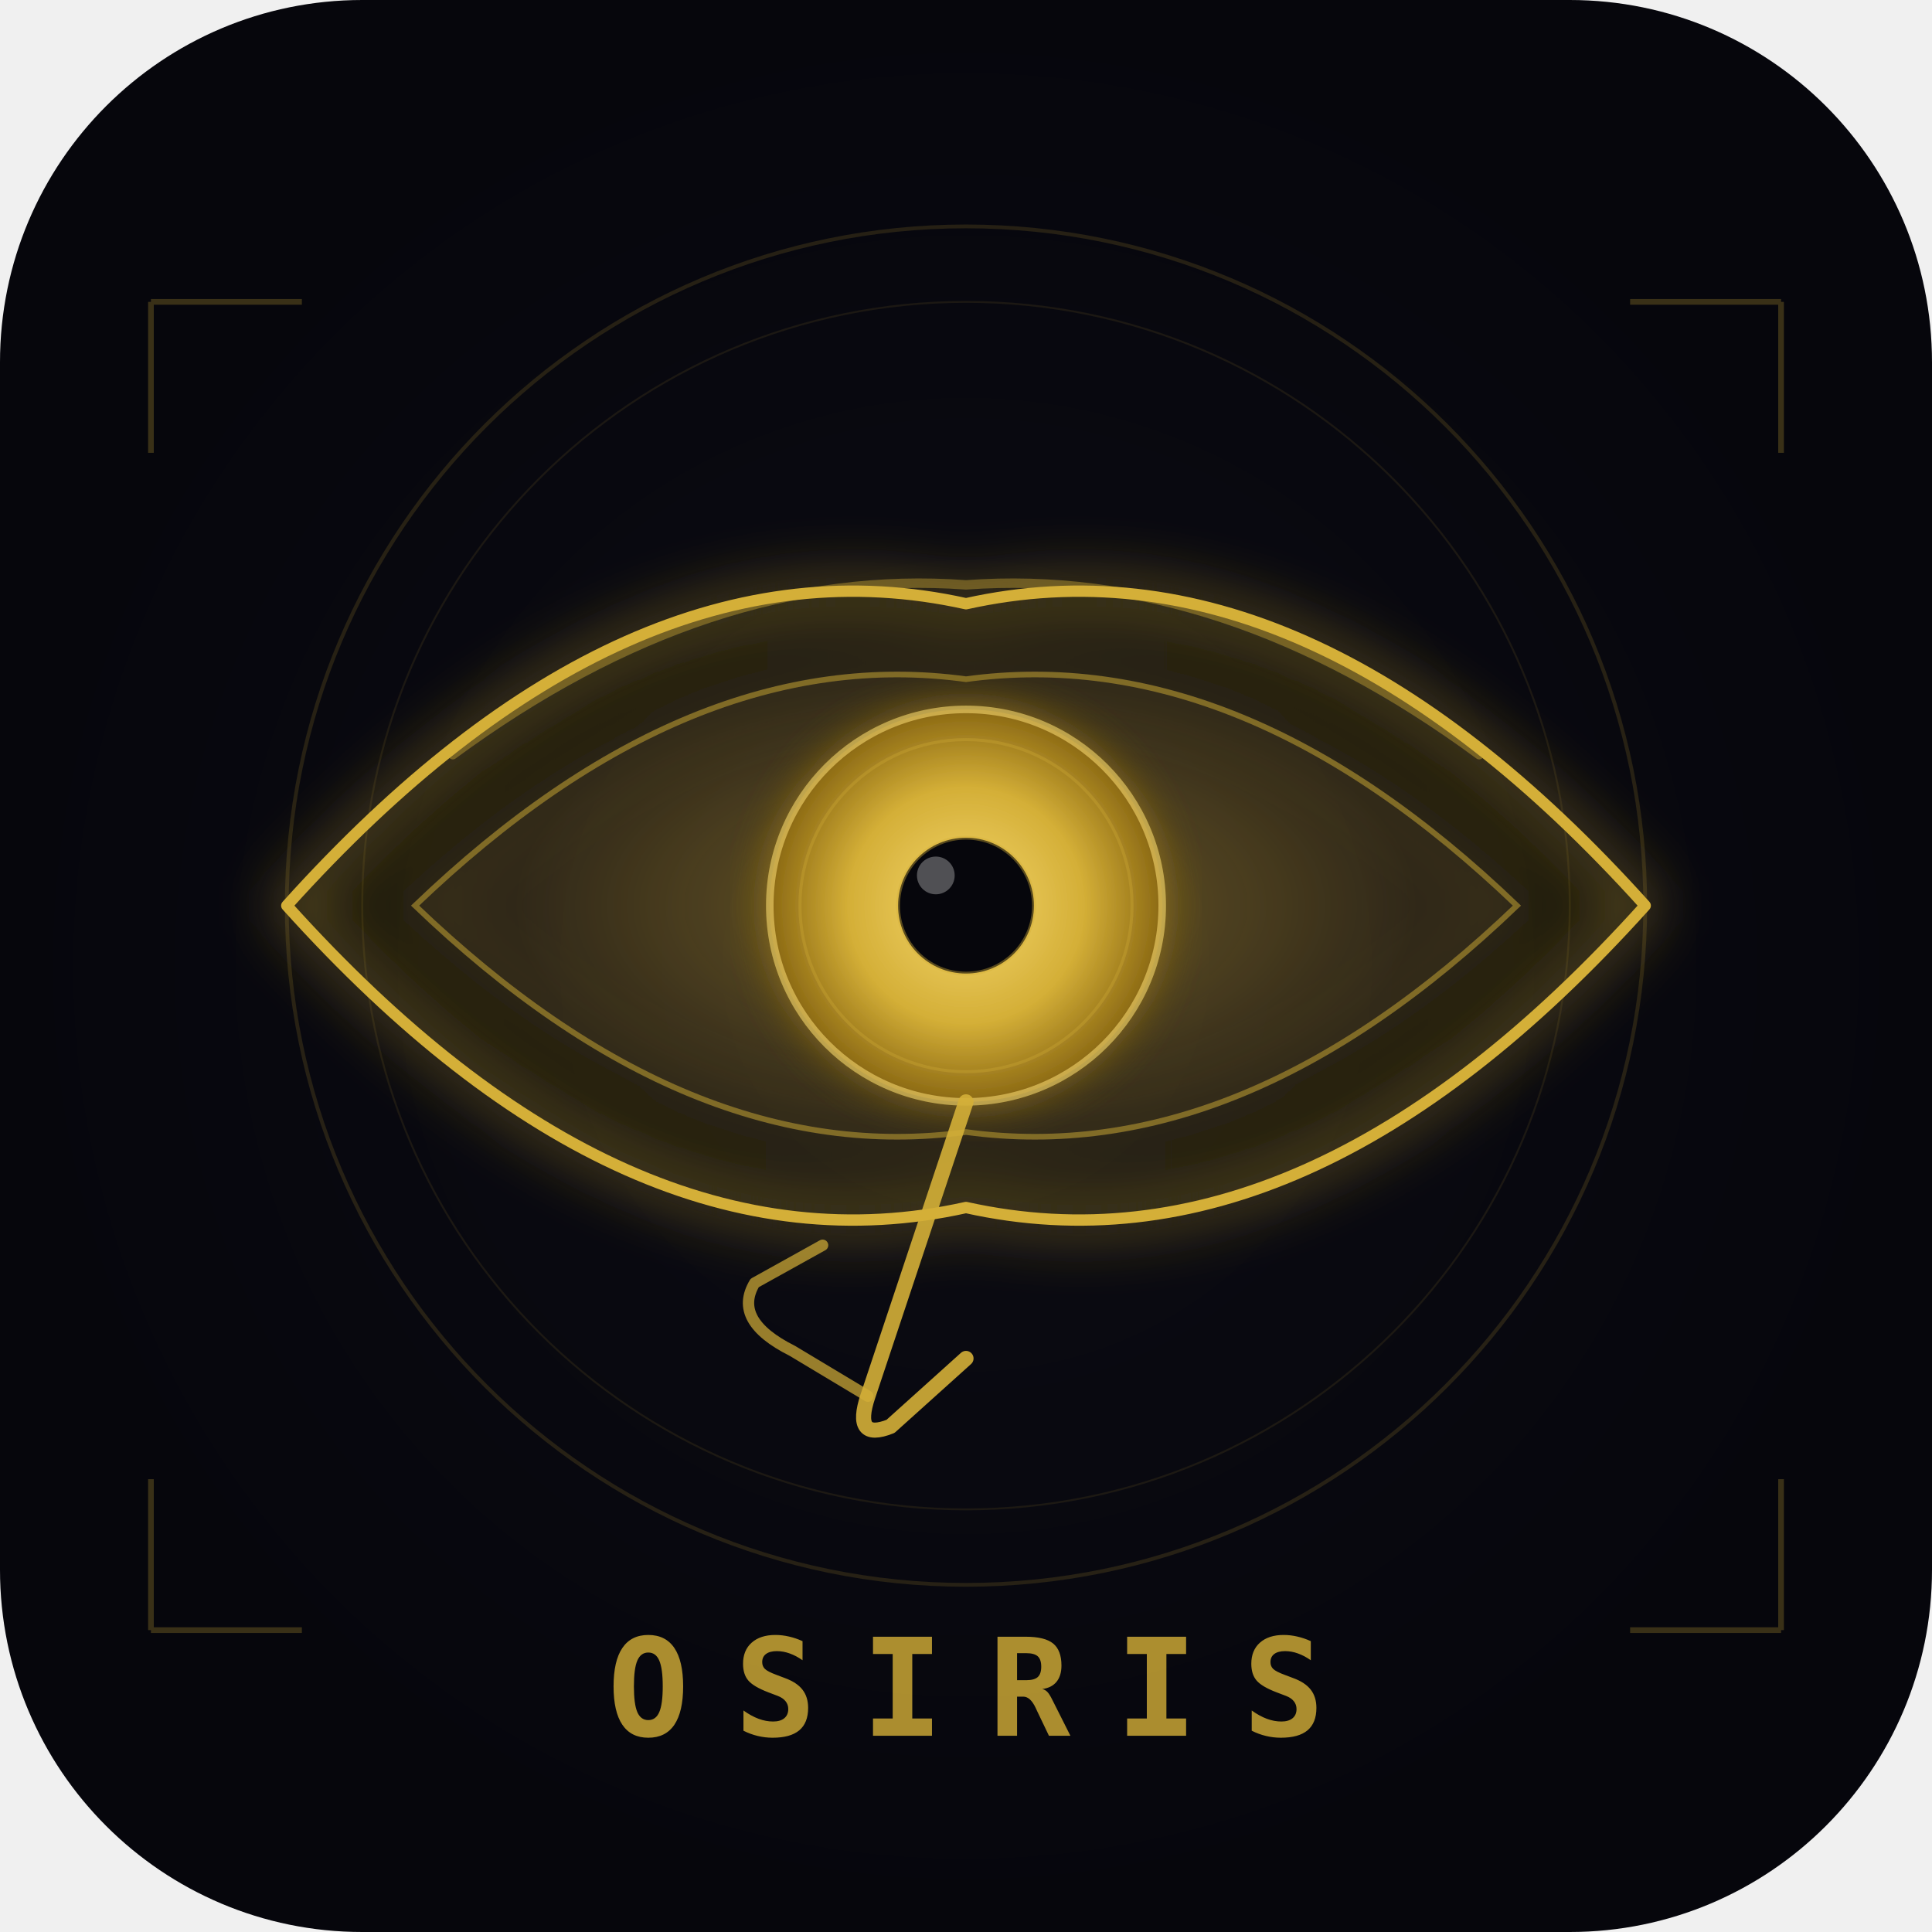
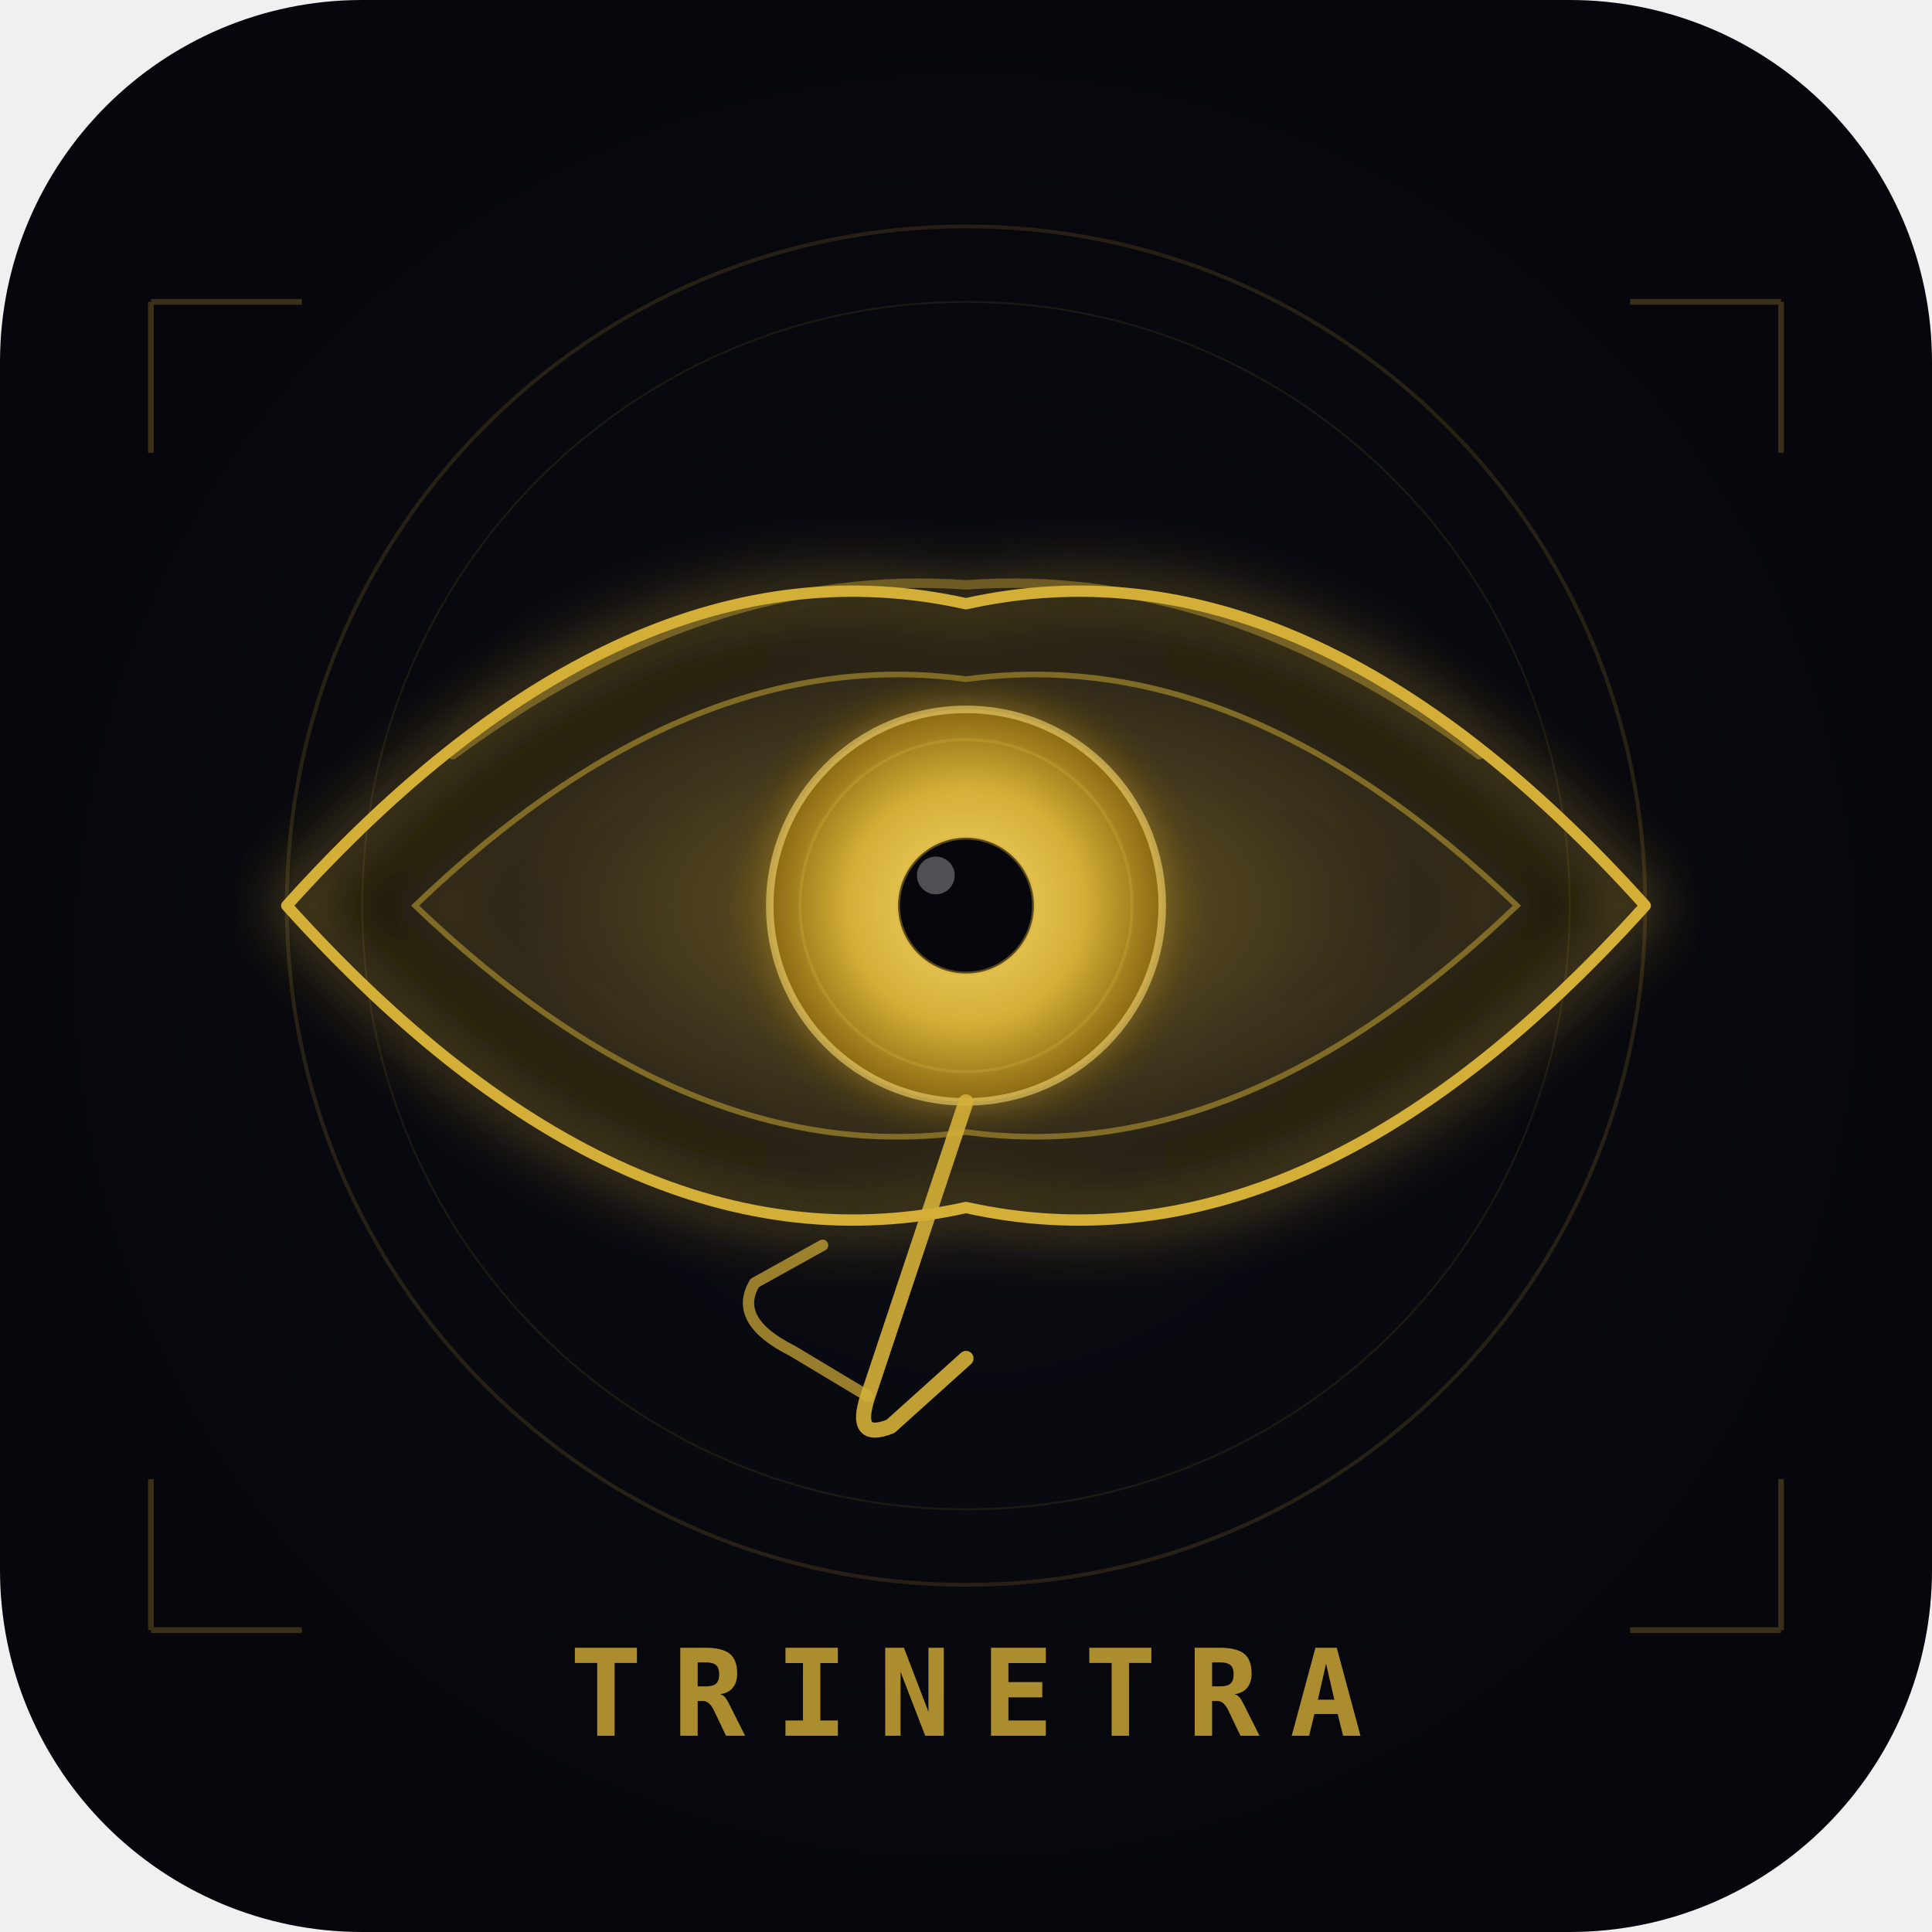
<svg xmlns="http://www.w3.org/2000/svg" viewBox="0 0 512 512" width="512" height="512">
  <defs>
    <radialGradient id="bg" cx="50%" cy="50%" r="50%">
      <stop offset="0%" stop-color="#0C0C14" />
      <stop offset="100%" stop-color="#06060C" />
    </radialGradient>
    <radialGradient id="iris" cx="50%" cy="50%" r="50%">
      <stop offset="0%" stop-color="#F5D76E" />
      <stop offset="60%" stop-color="#D4AF37" />
      <stop offset="100%" stop-color="#8B6914" />
    </radialGradient>
    <radialGradient id="glow" cx="50%" cy="50%" r="50%">
      <stop offset="0%" stop-color="#D4AF37" stop-opacity="0.4" />
      <stop offset="100%" stop-color="#D4AF37" stop-opacity="0" />
    </radialGradient>
    <filter id="f1" x="-50%" y="-50%" width="200%" height="200%">
      <feGaussianBlur stdDeviation="8" result="blur" />
      <feComposite in="SourceGraphic" in2="blur" operator="over" />
    </filter>
    <filter id="glow-filter">
      <feGaussianBlur stdDeviation="6" result="blur" />
      <feMerge>
        <feMergeNode in="blur" />
        <feMergeNode in="SourceGraphic" />
      </feMerge>
    </filter>
  </defs>
  <rect width="512" height="512" rx="96" fill="url(#bg)" />
  <circle cx="256" cy="240" r="180" fill="none" stroke="#D4AF37" stroke-width="1" opacity="0.15" />
  <circle cx="256" cy="240" r="160" fill="none" stroke="#D4AF37" stroke-width="0.5" opacity="0.1" />
  <ellipse cx="256" cy="240" rx="120" ry="60" fill="url(#glow)" />
  <g filter="url(#f1)">
    <path d="M76 240 Q166 140 256 160 Q346 140 436 240 Q346 340 256 320 Q166 340 76 240Z" fill="rgba(212,175,55,0.06)" stroke="#D4AF37" stroke-width="3" stroke-linejoin="round" />
    <path d="M110 240 Q183 170 256 180 Q329 170 402 240 Q329 310 256 300 Q183 310 110 240Z" fill="rgba(212,175,55,0.08)" stroke="#D4AF37" stroke-width="1.5" opacity="0.5" />
  </g>
  <circle cx="256" cy="240" r="52" fill="url(#iris)" filter="url(#glow-filter)" />
  <circle cx="256" cy="240" r="52" fill="none" stroke="#F5D76E" stroke-width="2" opacity="0.6" />
  <circle cx="256" cy="240" r="44" fill="none" stroke="#D4AF37" stroke-width="0.8" opacity="0.3" />
  <circle cx="256" cy="240" r="18" fill="#06060C" />
  <circle cx="256" cy="240" r="18" fill="none" stroke="#D4AF37" stroke-width="1" opacity="0.4" />
  <circle cx="248" cy="232" r="5" fill="white" opacity="0.3" />
  <g stroke="#D4AF37" fill="none" stroke-linecap="round" stroke-linejoin="round">
    <path d="M256 292 L230 370 Q226 382 236 378 L256 360" stroke-width="4" opacity="0.9" />
    <path d="M230 370 L210 358 Q194 350 200 340 L218 330" stroke-width="3" opacity="0.7" />
    <path d="M120 200 Q188 150 256 155 Q324 150 392 200" stroke-width="2.5" opacity="0.4" />
  </g>
  <g stroke="#D4AF37" stroke-width="1.5" opacity="0.25" fill="none">
    <path d="M40 80 L80 80 M40 80 L40 120" />
    <path d="M472 80 L432 80 M472 80 L472 120" />
    <path d="M40 432 L80 432 M40 432 L40 392" />
    <path d="M472 432 L432 432 M472 432 L472 392" />
  </g>
-   <text x="256" y="460" text-anchor="middle" font-family="monospace" font-size="36" fill="#D4AF37" letter-spacing="12" font-weight="700" opacity="0.8">OSIRIS</text>
+   <text x="256" y="460" text-anchor="middle" font-family="monospace" font-size="32" fill="#D4AF37" letter-spacing="8" font-weight="700" opacity="0.8">TRINETRA</text>
</svg>
